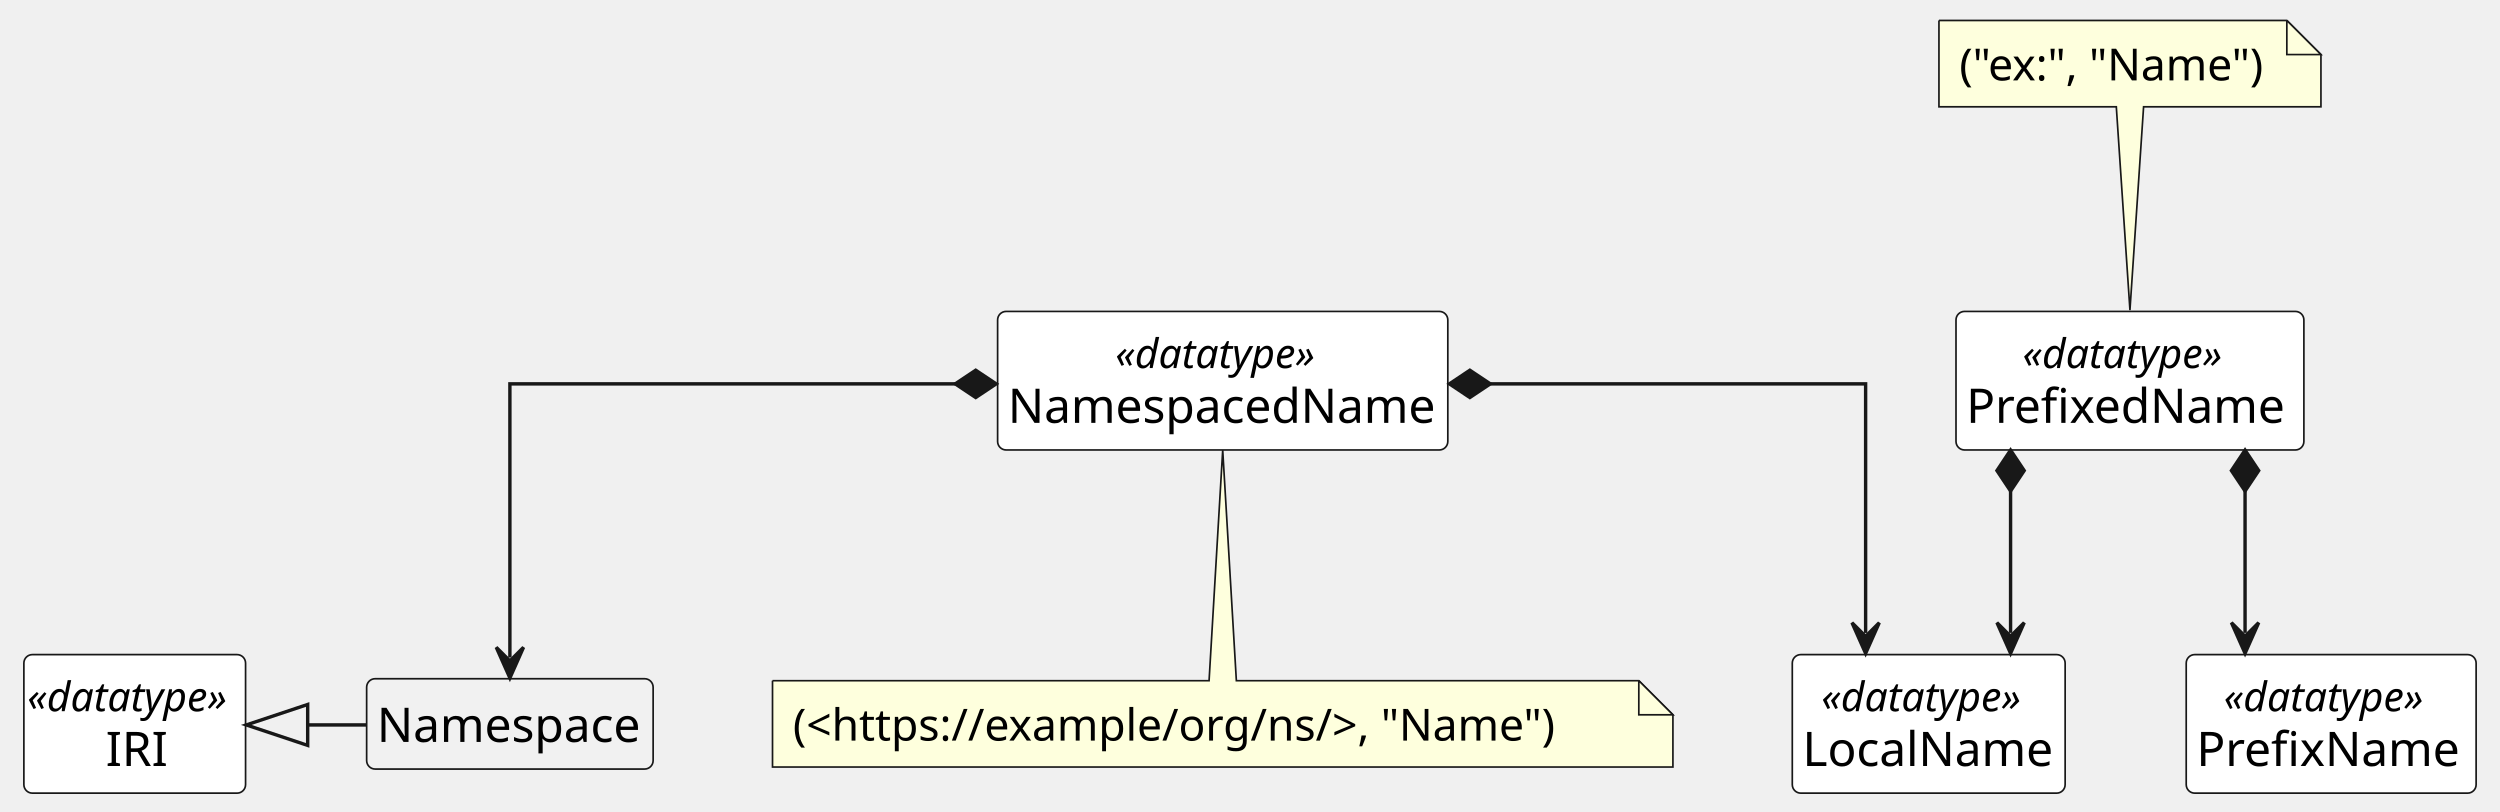
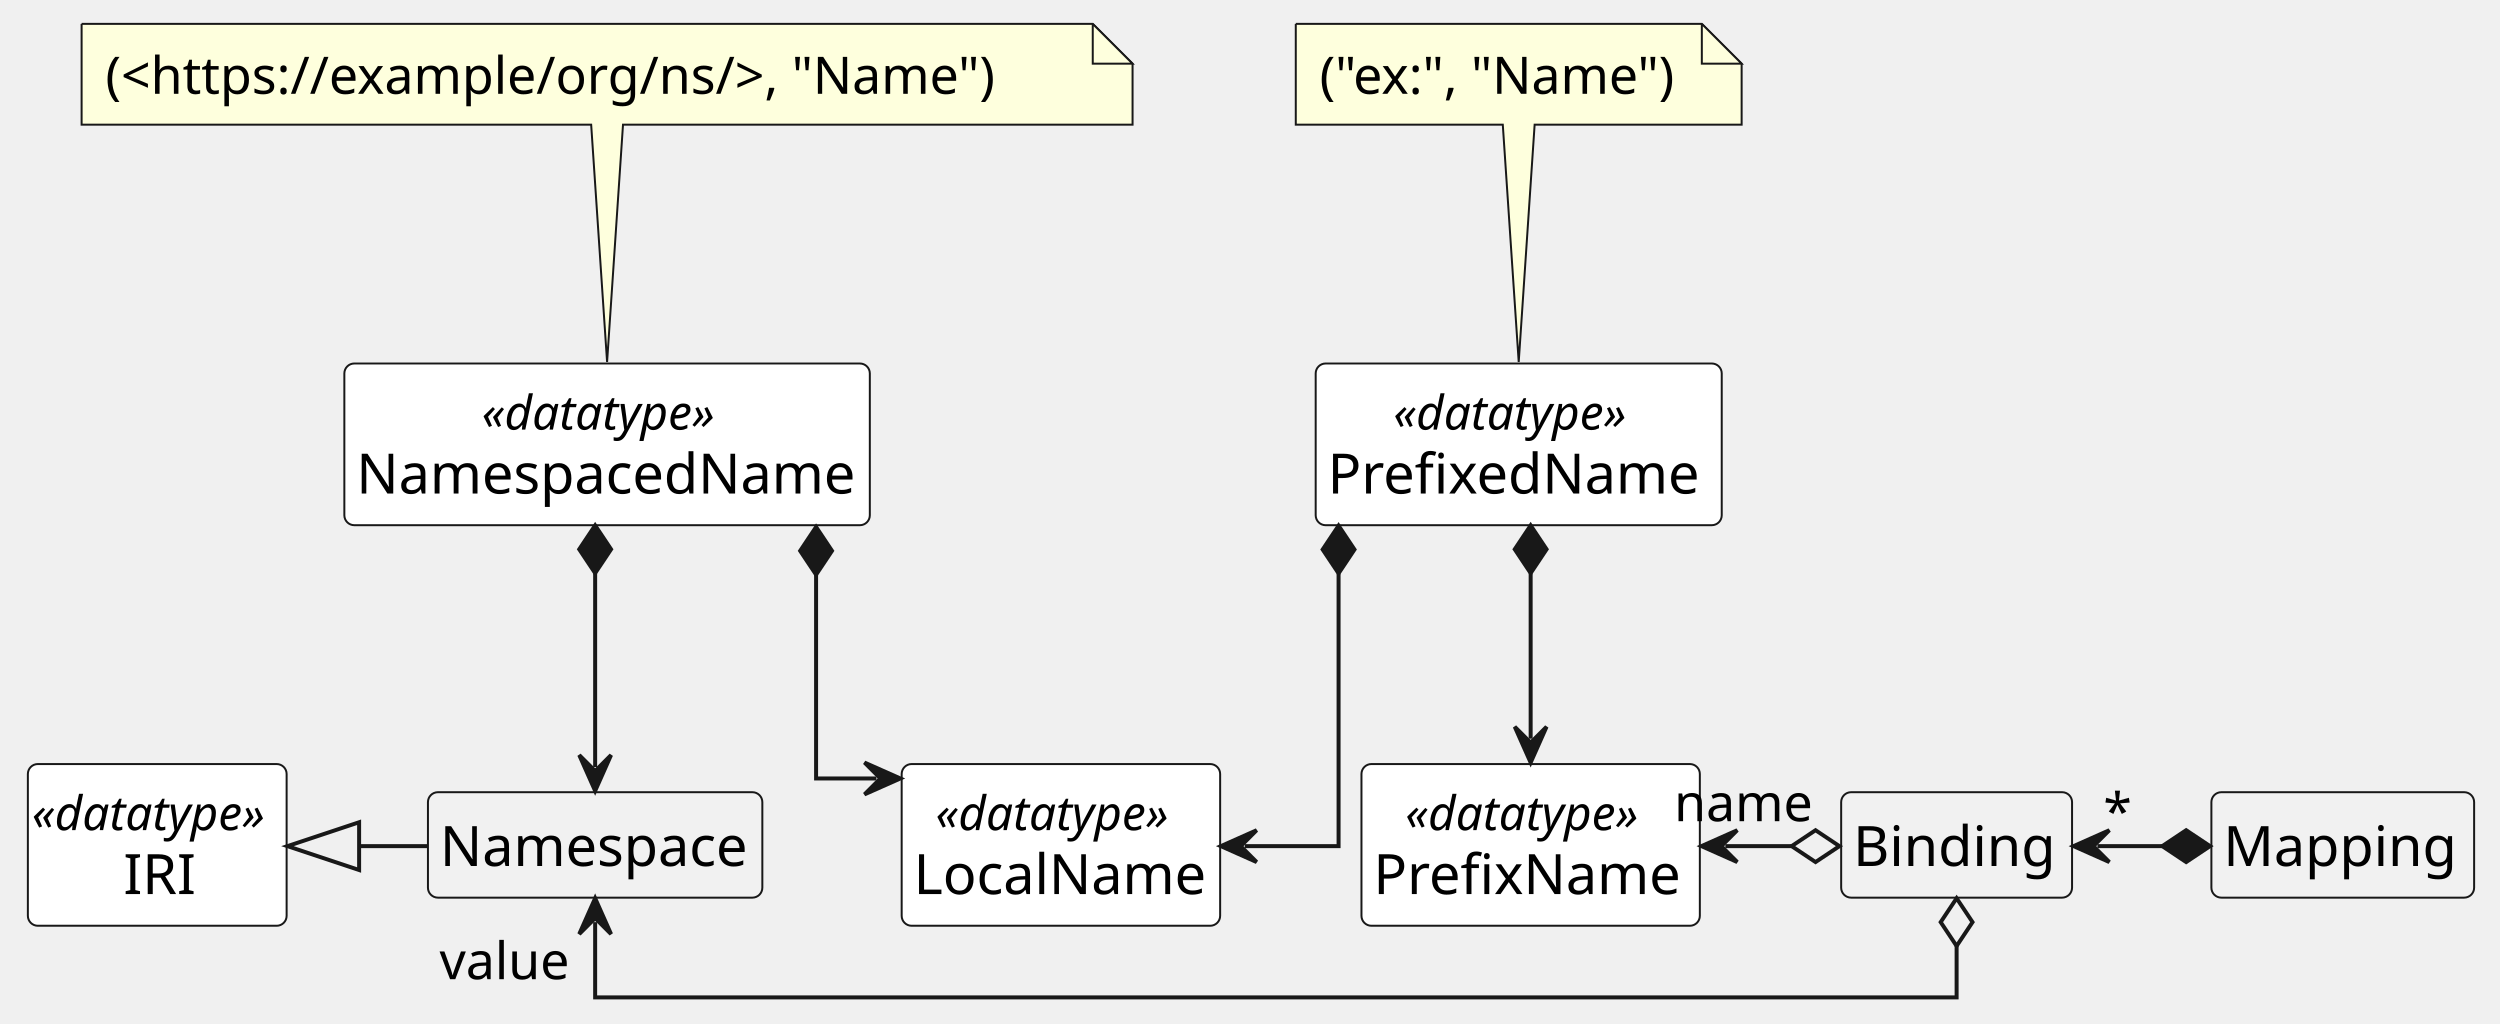
- <svg xmlns="http://www.w3.org/2000/svg" contentStyleType="text/css" height="238px" preserveAspectRatio="none" style="width:733px;height:238px;background:#FFFFFF;" version="1.1" viewBox="0 0 733 238" width="733px" zoomAndPan="magnify">
+ <svg xmlns="http://www.w3.org/2000/svg" contentStyleType="text/css" height="257px" preserveAspectRatio="none" style="width:628px;height:257px;background:#FFFFFF;" version="1.1" viewBox="0 0 628 257" width="628px" zoomAndPan="magnify">
  <defs />
  <g>
    <g id="elem_IRI">
      <rect codeLine="7" fill="#FFFFFF" height="40.621" id="IRI" rx="2.5" ry="2.5" style="stroke:#181818;stroke-width:0.5;" width="65" x="7" y="191.93" />
      <text fill="#000000" font-family="sans-serif" font-size="12" font-style="italic" lengthAdjust="spacing" textLength="63" x="8" y="208.532">«datatype»</text>
      <text fill="#000000" font-family="sans-serif" font-size="14" lengthAdjust="spacing" textLength="17" x="31" y="224.598">IRI</text>
    </g>
    <g id="elem_Namespace">
      <rect codeLine="9" fill="#F1F1F1" height="26.488" id="Namespace" rx="2.5" ry="2.5" style="stroke:#181818;stroke-width:0.5;" width="84" x="107.5" y="199" />
      <text fill="#000000" font-family="sans-serif" font-size="14" lengthAdjust="spacing" textLength="78" x="110.5" y="217.535">Namespace</text>
    </g>
    <g id="elem_LocalName">
-       <rect codeLine="12" fill="#FFFFFF" height="40.621" id="LocalName" rx="2.5" ry="2.5" style="stroke:#181818;stroke-width:0.5;" width="80" x="525.5" y="191.93" />
-       <text fill="#000000" font-family="sans-serif" font-size="12" font-style="italic" lengthAdjust="spacing" textLength="63" x="534" y="208.532">«datatype»</text>
-       <text fill="#000000" font-family="sans-serif" font-size="14" lengthAdjust="spacing" textLength="74" x="528.5" y="224.598">LocalName</text>
+       <rect codeLine="12" fill="#FFFFFF" height="40.621" id="LocalName" rx="2.5" ry="2.5" style="stroke:#181818;stroke-width:0.5;" width="80" x="226.5" y="191.93" />
+       <text fill="#000000" font-family="sans-serif" font-size="12" font-style="italic" lengthAdjust="spacing" textLength="63" x="235" y="208.532">«datatype»</text>
+       <text fill="#000000" font-family="sans-serif" font-size="14" lengthAdjust="spacing" textLength="74" x="229.5" y="224.598">LocalName</text>
    </g>
    <g id="elem_PrefixName">
-       <rect codeLine="14" fill="#FFFFFF" height="40.621" id="PrefixName" rx="2.5" ry="2.5" style="stroke:#181818;stroke-width:0.5;" width="85" x="641" y="191.93" />
-       <text fill="#000000" font-family="sans-serif" font-size="12" font-style="italic" lengthAdjust="spacing" textLength="63" x="652" y="208.532">«datatype»</text>
-       <text fill="#000000" font-family="sans-serif" font-size="14" lengthAdjust="spacing" textLength="79" x="644" y="224.598">PrefixName</text>
+       <rect codeLine="14" fill="#FFFFFF" height="40.621" id="PrefixName" rx="2.5" ry="2.5" style="stroke:#181818;stroke-width:0.5;" width="85" x="342" y="191.93" />
+       <text fill="#000000" font-family="sans-serif" font-size="12" font-style="italic" lengthAdjust="spacing" textLength="63" x="353" y="208.532">«datatype»</text>
+       <text fill="#000000" font-family="sans-serif" font-size="14" lengthAdjust="spacing" textLength="79" x="345" y="224.598">PrefixName</text>
    </g>
    <g id="elem_PrefixedName">
-       <rect codeLine="16" fill="#FFFFFF" height="40.621" id="PrefixedName" rx="2.5" ry="2.5" style="stroke:#181818;stroke-width:0.5;" width="102" x="573.5" y="91.31" />
-       <text fill="#000000" font-family="sans-serif" font-size="12" font-style="italic" lengthAdjust="spacing" textLength="63" x="593" y="107.912">«datatype»</text>
-       <text fill="#000000" font-family="sans-serif" font-size="14" lengthAdjust="spacing" textLength="96" x="576.5" y="123.978">PrefixedName</text>
+       <rect codeLine="16" fill="#FFFFFF" height="40.621" id="PrefixedName" rx="2.5" ry="2.5" style="stroke:#181818;stroke-width:0.5;" width="102" x="330.5" y="91.31" />
+       <text fill="#000000" font-family="sans-serif" font-size="12" font-style="italic" lengthAdjust="spacing" textLength="63" x="350" y="107.912">«datatype»</text>
+       <text fill="#000000" font-family="sans-serif" font-size="14" lengthAdjust="spacing" textLength="96" x="333.5" y="123.978">PrefixedName</text>
    </g>
    <g id="elem_GMN11">
-       <path d="M568.5,6 L568.5,31.311 A0,0 0 0 0 568.5,31.311 L620.5,31.311 L624.5,90.94 L628.5,31.311 L680.5,31.311 A0,0 0 0 0 680.5,31.311 L680.5,16 L670.5,6 L568.5,6 A0,0 0 0 0 568.5,6 " fill="#FEFFDD" style="stroke:#181818;stroke-width:0.5;" />
-       <path d="M670.5,6 L670.5,16 L680.5,16 L670.5,6 " fill="#FEFFDD" style="stroke:#181818;stroke-width:0.5;" />
-       <text fill="#000000" font-family="sans-serif" font-size="13" lengthAdjust="spacing" textLength="91" x="574.5" y="23.568">("ex:", "Name")</text>
+       <path d="M325.5,6 L325.5,31.311 A0,0 0 0 0 325.5,31.311 L377.5,31.311 L381.5,90.94 L385.5,31.311 L437.5,31.311 A0,0 0 0 0 437.5,31.311 L437.5,16 L427.5,6 L325.5,6 A0,0 0 0 0 325.5,6 " fill="#FEFFDD" style="stroke:#181818;stroke-width:0.5;" />
+       <path d="M427.5,6 L427.5,16 L437.5,16 L427.5,6 " fill="#FEFFDD" style="stroke:#181818;stroke-width:0.5;" />
+       <text fill="#000000" font-family="sans-serif" font-size="13" lengthAdjust="spacing" textLength="91" x="331.5" y="23.568">("ex:", "Name")</text>
    </g>
    <g id="elem_NamespacedName">
-       <rect codeLine="24" fill="#FFFFFF" height="40.621" id="NamespacedName" rx="2.5" ry="2.5" style="stroke:#181818;stroke-width:0.5;" width="132" x="292.5" y="91.31" />
-       <text fill="#000000" font-family="sans-serif" font-size="12" font-style="italic" lengthAdjust="spacing" textLength="63" x="327" y="107.912">«datatype»</text>
-       <text fill="#000000" font-family="sans-serif" font-size="14" lengthAdjust="spacing" textLength="126" x="295.5" y="123.978">NamespacedName</text>
+       <rect codeLine="24" fill="#FFFFFF" height="40.621" id="NamespacedName" rx="2.5" ry="2.5" style="stroke:#181818;stroke-width:0.5;" width="132" x="86.5" y="91.31" />
+       <text fill="#000000" font-family="sans-serif" font-size="12" font-style="italic" lengthAdjust="spacing" textLength="63" x="121" y="107.912">«datatype»</text>
+       <text fill="#000000" font-family="sans-serif" font-size="14" lengthAdjust="spacing" textLength="126" x="89.5" y="123.978">NamespacedName</text>
    </g>
    <g id="elem_GMN17">
-       <path d="M226.5,199.58 L226.5,224.891 A0,0 0 0 0 226.5,224.891 L490.5,224.891 A0,0 0 0 0 490.5,224.891 L490.5,209.58 L480.5,199.58 L362.5,199.58 L358.5,131.98 L354.5,199.58 L226.5,199.58 A0,0 0 0 0 226.5,199.58 " fill="#FEFFDD" style="stroke:#181818;stroke-width:0.5;" />
-       <path d="M480.5,199.58 L480.5,209.58 L490.5,209.58 L480.5,199.58 " fill="#FEFFDD" style="stroke:#181818;stroke-width:0.5;" />
-       <text fill="#000000" font-family="sans-serif" font-size="13" lengthAdjust="spacing" textLength="243" x="232.5" y="217.148">(&lt;https://example/org/ns/&gt;, "Name")</text>
+       <path d="M20.5,6 L20.5,31.311 A0,0 0 0 0 20.5,31.311 L148.5,31.311 L152.5,90.94 L156.5,31.311 L284.5,31.311 A0,0 0 0 0 284.5,31.311 L284.5,16 L274.5,6 L20.5,6 A0,0 0 0 0 20.5,6 " fill="#FEFFDD" style="stroke:#181818;stroke-width:0.5;" />
+       <path d="M274.5,6 L274.5,16 L284.5,16 L274.5,6 " fill="#FEFFDD" style="stroke:#181818;stroke-width:0.5;" />
+       <text fill="#000000" font-family="sans-serif" font-size="13" lengthAdjust="spacing" textLength="243" x="26.5" y="23.568">(&lt;https://example/org/ns/&gt;, "Name")</text>
+     </g>
+     <g id="elem_Binding">
+       <rect codeLine="32" fill="#F1F1F1" height="26.488" id="Binding" rx="2.5" ry="2.5" style="stroke:#181818;stroke-width:0.5;" width="58" x="462.5" y="199" />
+       <text fill="#000000" font-family="sans-serif" font-size="14" lengthAdjust="spacing" textLength="52" x="465.5" y="217.535">Binding</text>
+     </g>
+     <g id="elem_Mapping">
+       <rect codeLine="36" fill="#F1F1F1" height="26.488" id="Mapping" rx="2.5" ry="2.5" style="stroke:#181818;stroke-width:0.5;" width="66" x="555.5" y="199" />
+       <text fill="#000000" font-family="sans-serif" font-size="14" lengthAdjust="spacing" textLength="60" x="558.5" y="217.535">Mapping</text>
    </g>
    <g id="link_IRI_Namespace">
      <path codeLine="10" d="M90.21,212.55 C101.23,212.55 95.68,212.55 107.33,212.55 " fill="none" id="IRI-backto-Namespace" style="stroke:#181818;stroke-width:1.0;" />
      <polygon fill="none" points="72.21,212.55,90.21,218.55,90.21,206.55,72.21,212.55" style="stroke:#181818;stroke-width:1.0;" />
    </g>
    <g id="link_PrefixedName_PrefixName">
-       <path codeLine="17" d="M658.25,143.98 C658.25,161.32 658.25,168.13 658.25,185.56 " fill="none" id="PrefixedName-PrefixName" style="stroke:#181818;stroke-width:1.0;" />
-       <polygon fill="#181818" points="658.25,131.98,654.25,137.98,658.25,143.98,662.25,137.98,658.25,131.98" style="stroke:#181818;stroke-width:1.0;" />
-       <polygon fill="#181818" points="658.25,191.56,662.25,182.56,658.25,186.56,654.25,182.56,658.25,191.56" style="stroke:#181818;stroke-width:1.0;" />
+       <path codeLine="17" d="M384.5,143.98 C384.5,161.32 384.5,168.13 384.5,185.56 " fill="none" id="PrefixedName-PrefixName" style="stroke:#181818;stroke-width:1.0;" />
+       <polygon fill="#181818" points="384.5,131.98,380.5,137.98,384.5,143.98,388.5,137.98,384.5,131.98" style="stroke:#181818;stroke-width:1.0;" />
+       <polygon fill="#181818" points="384.5,191.56,388.5,182.56,384.5,186.56,380.5,182.56,384.5,191.56" style="stroke:#181818;stroke-width:1.0;" />
    </g>
    <g id="link_PrefixedName_LocalName">
-       <path codeLine="18" d="M589.5,143.98 C589.5,161.32 589.5,168.13 589.5,185.56 " fill="none" id="PrefixedName-LocalName" style="stroke:#181818;stroke-width:1.0;" />
-       <polygon fill="#181818" points="589.5,131.98,585.5,137.98,589.5,143.98,593.5,137.98,589.5,131.98" style="stroke:#181818;stroke-width:1.0;" />
-       <polygon fill="#181818" points="589.5,191.56,593.5,182.56,589.5,186.56,585.5,182.56,589.5,191.56" style="stroke:#181818;stroke-width:1.0;" />
+       <path codeLine="18" d="M336.25,144.04 C336.25,173.54 336.25,212.55 336.25,212.55 C336.25,212.55 328.17,212.55 312.67,212.55 " fill="none" id="PrefixedName-LocalName" style="stroke:#181818;stroke-width:1.0;" />
+       <polygon fill="#181818" points="336.25,132.04,332.25,138.04,336.25,144.04,340.25,138.04,336.25,132.04" style="stroke:#181818;stroke-width:1.0;" />
+       <polygon fill="#181818" points="306.67,212.55,315.67,216.55,311.67,212.55,315.67,208.55,306.67,212.55" style="stroke:#181818;stroke-width:1.0;" />
    </g>
    <g id="link_NamespacedName_Namespace">
-       <path codeLine="25" d="M280.08,112.55 C218.89,112.55 149.5,112.55 149.5,112.55 C149.5,112.55 149.5,165.58 149.5,192.79 " fill="none" id="NamespacedName-Namespace" style="stroke:#181818;stroke-width:1.0;" />
-       <polygon fill="#181818" points="292.08,112.55,286.08,108.55,280.08,112.55,286.08,116.55,292.08,112.55" style="stroke:#181818;stroke-width:1.0;" />
-       <polygon fill="#181818" points="149.5,198.79,153.5,189.79,149.5,193.79,145.5,189.79,149.5,198.79" style="stroke:#181818;stroke-width:1.0;" />
+       <path codeLine="25" d="M149.5,143.98 C149.5,163.85 149.5,175.52 149.5,192.67 " fill="none" id="NamespacedName-Namespace" style="stroke:#181818;stroke-width:1.0;" />
+       <polygon fill="#181818" points="149.5,131.98,145.5,137.98,149.5,143.98,153.5,137.98,149.5,131.98" style="stroke:#181818;stroke-width:1.0;" />
+       <polygon fill="#181818" points="149.5,198.67,153.5,189.67,149.5,193.67,145.5,189.67,149.5,198.67" style="stroke:#181818;stroke-width:1.0;" />
    </g>
    <g id="link_NamespacedName_LocalName">
-       <path codeLine="26" d="M436.96,112.55 C491.23,112.55 547,112.55 547,112.55 C547,112.55 547,156.38 547,185.58 " fill="none" id="NamespacedName-LocalName" style="stroke:#181818;stroke-width:1.0;" />
-       <polygon fill="#181818" points="424.96,112.55,430.96,116.55,436.96,112.55,430.96,108.55,424.96,112.55" style="stroke:#181818;stroke-width:1.0;" />
-       <polygon fill="#181818" points="547,191.58,551,182.58,547,186.58,543,182.58,547,191.58" style="stroke:#181818;stroke-width:1.0;" />
+       <path codeLine="26" d="M205,144.37 C205,169.22 205,195.55 205,195.55 C205,195.55 208.57,195.55 220.16,195.55 " fill="none" id="NamespacedName-LocalName" style="stroke:#181818;stroke-width:1.0;" />
+       <polygon fill="#181818" points="205,132.37,201,138.37,205,144.37,209,138.37,205,132.37" style="stroke:#181818;stroke-width:1.0;" />
+       <polygon fill="#181818" points="226.16,195.55,217.16,191.55,221.16,195.55,217.16,199.55,226.16,195.55" style="stroke:#181818;stroke-width:1.0;" />
+     </g>
+     <g id="link_Namespace_Binding">
+       <path codeLine="33" d="M149.5,231.64 C149.5,242.69 149.5,250.55 149.5,250.55 C149.5,250.55 491.5,250.55 491.5,250.55 C491.5,250.55 491.5,248.69 491.5,237.64 " fill="none" id="Namespace-Binding" style="stroke:#181818;stroke-width:1.0;" />
+       <polygon fill="#181818" points="149.5,225.64,145.5,234.64,149.5,230.64,153.5,234.64,149.5,225.64" style="stroke:#181818;stroke-width:1.0;" />
+       <polygon fill="none" points="491.5,225.64,487.5,231.64,491.5,237.64,495.5,231.64,491.5,225.64" style="stroke:#181818;stroke-width:1.0;" />
+       <text fill="#000000" font-family="sans-serif" font-size="13" lengthAdjust="spacing" textLength="33" x="110.416" y="245.971">value</text>
+     </g>
+     <g id="link_PrefixName_Binding">
+       <path codeLine="34" d="M433.4,212.55 C445.03,212.55 439.36,212.55 450.06,212.55 " fill="none" id="PrefixName-Binding" style="stroke:#181818;stroke-width:1.0;" />
+       <polygon fill="#181818" points="427.4,212.55,436.4,216.55,432.4,212.55,436.4,208.55,427.4,212.55" style="stroke:#181818;stroke-width:1.0;" />
+       <polygon fill="none" points="462.06,212.55,456.06,208.55,450.06,212.55,456.06,216.55,462.06,212.55" style="stroke:#181818;stroke-width:1.0;" />
+       <text fill="#000000" font-family="sans-serif" font-size="13" lengthAdjust="spacing" textLength="34" x="420.537" y="206.289">name</text>
+     </g>
+     <g id="link_Binding_Mapping">
+       <path codeLine="37" d="M526.87,212.55 C537.68,212.55 532.01,212.55 543.16,212.55 " fill="none" id="Binding-Mapping" style="stroke:#181818;stroke-width:1.0;" />
+       <polygon fill="#181818" points="520.87,212.55,529.87,216.55,525.87,212.55,529.87,208.55,520.87,212.55" style="stroke:#181818;stroke-width:1.0;" />
+       <polygon fill="#181818" points="555.16,212.55,549.16,208.55,543.16,212.55,549.16,216.55,555.16,212.55" style="stroke:#181818;stroke-width:1.0;" />
+       <text fill="#000000" font-family="sans-serif" font-size="13" lengthAdjust="spacing" textLength="6" x="528.356" y="208.491">*</text>
    </g>
  </g>
</svg>
